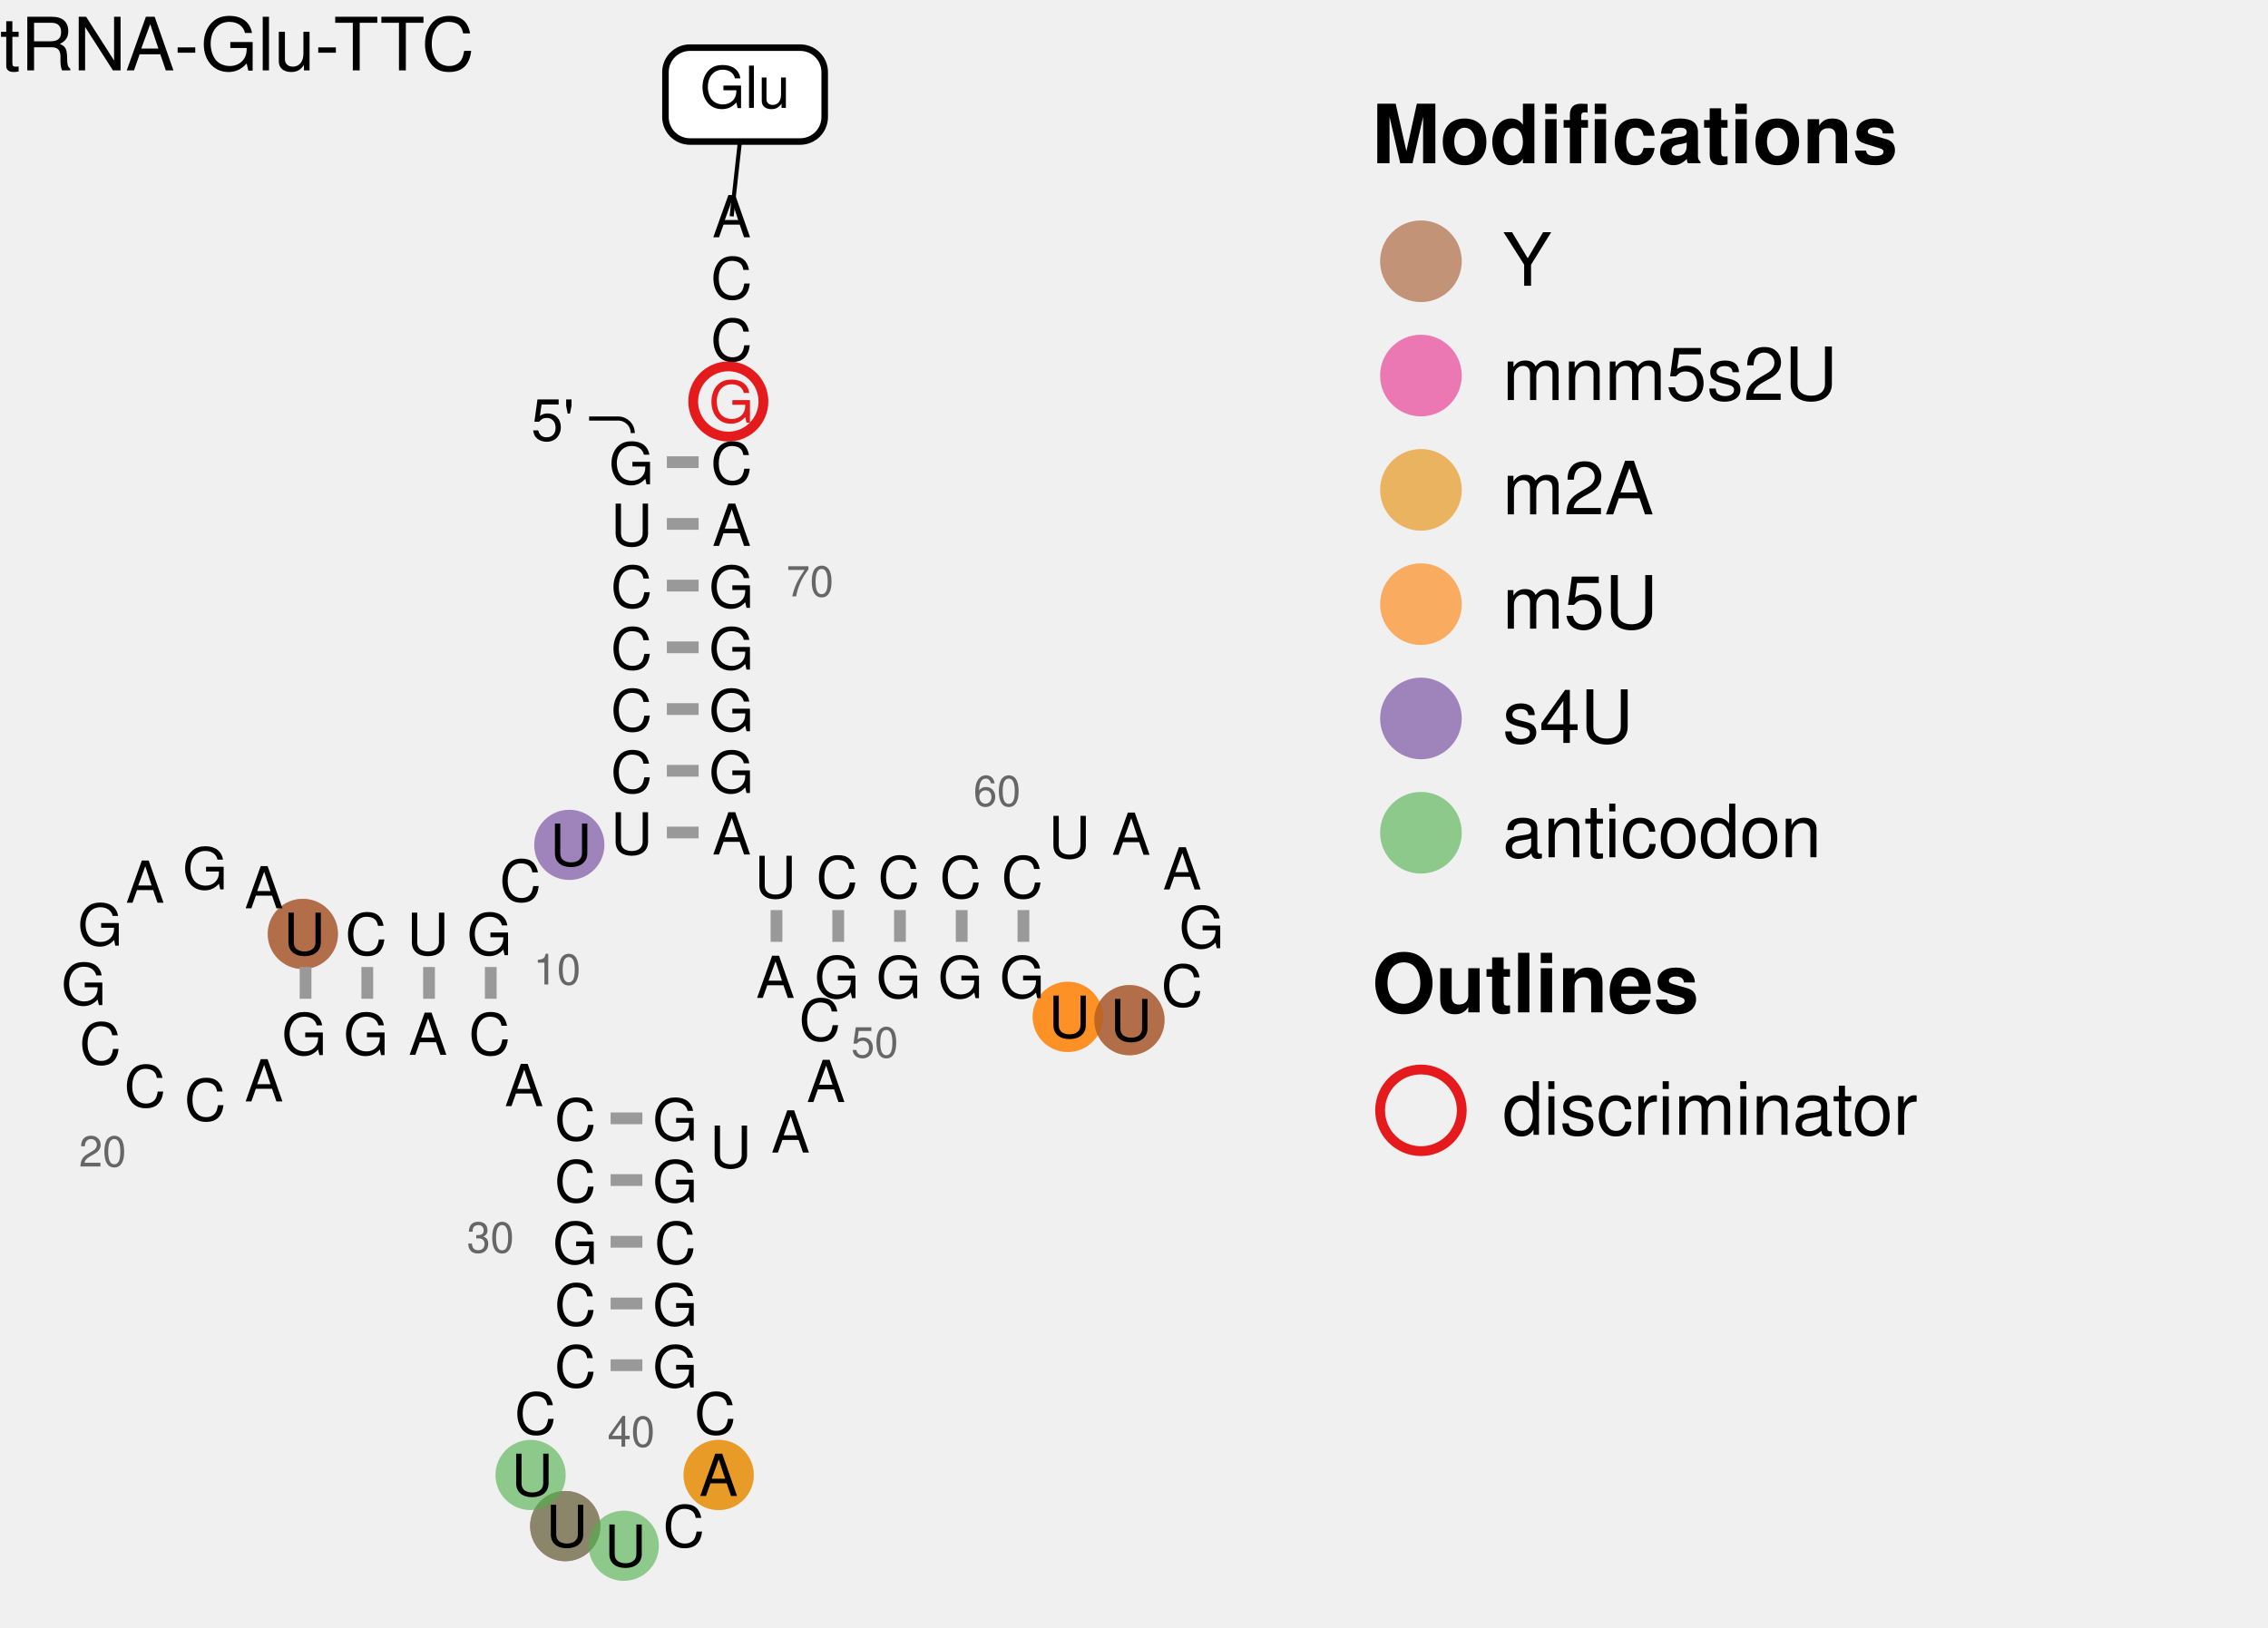
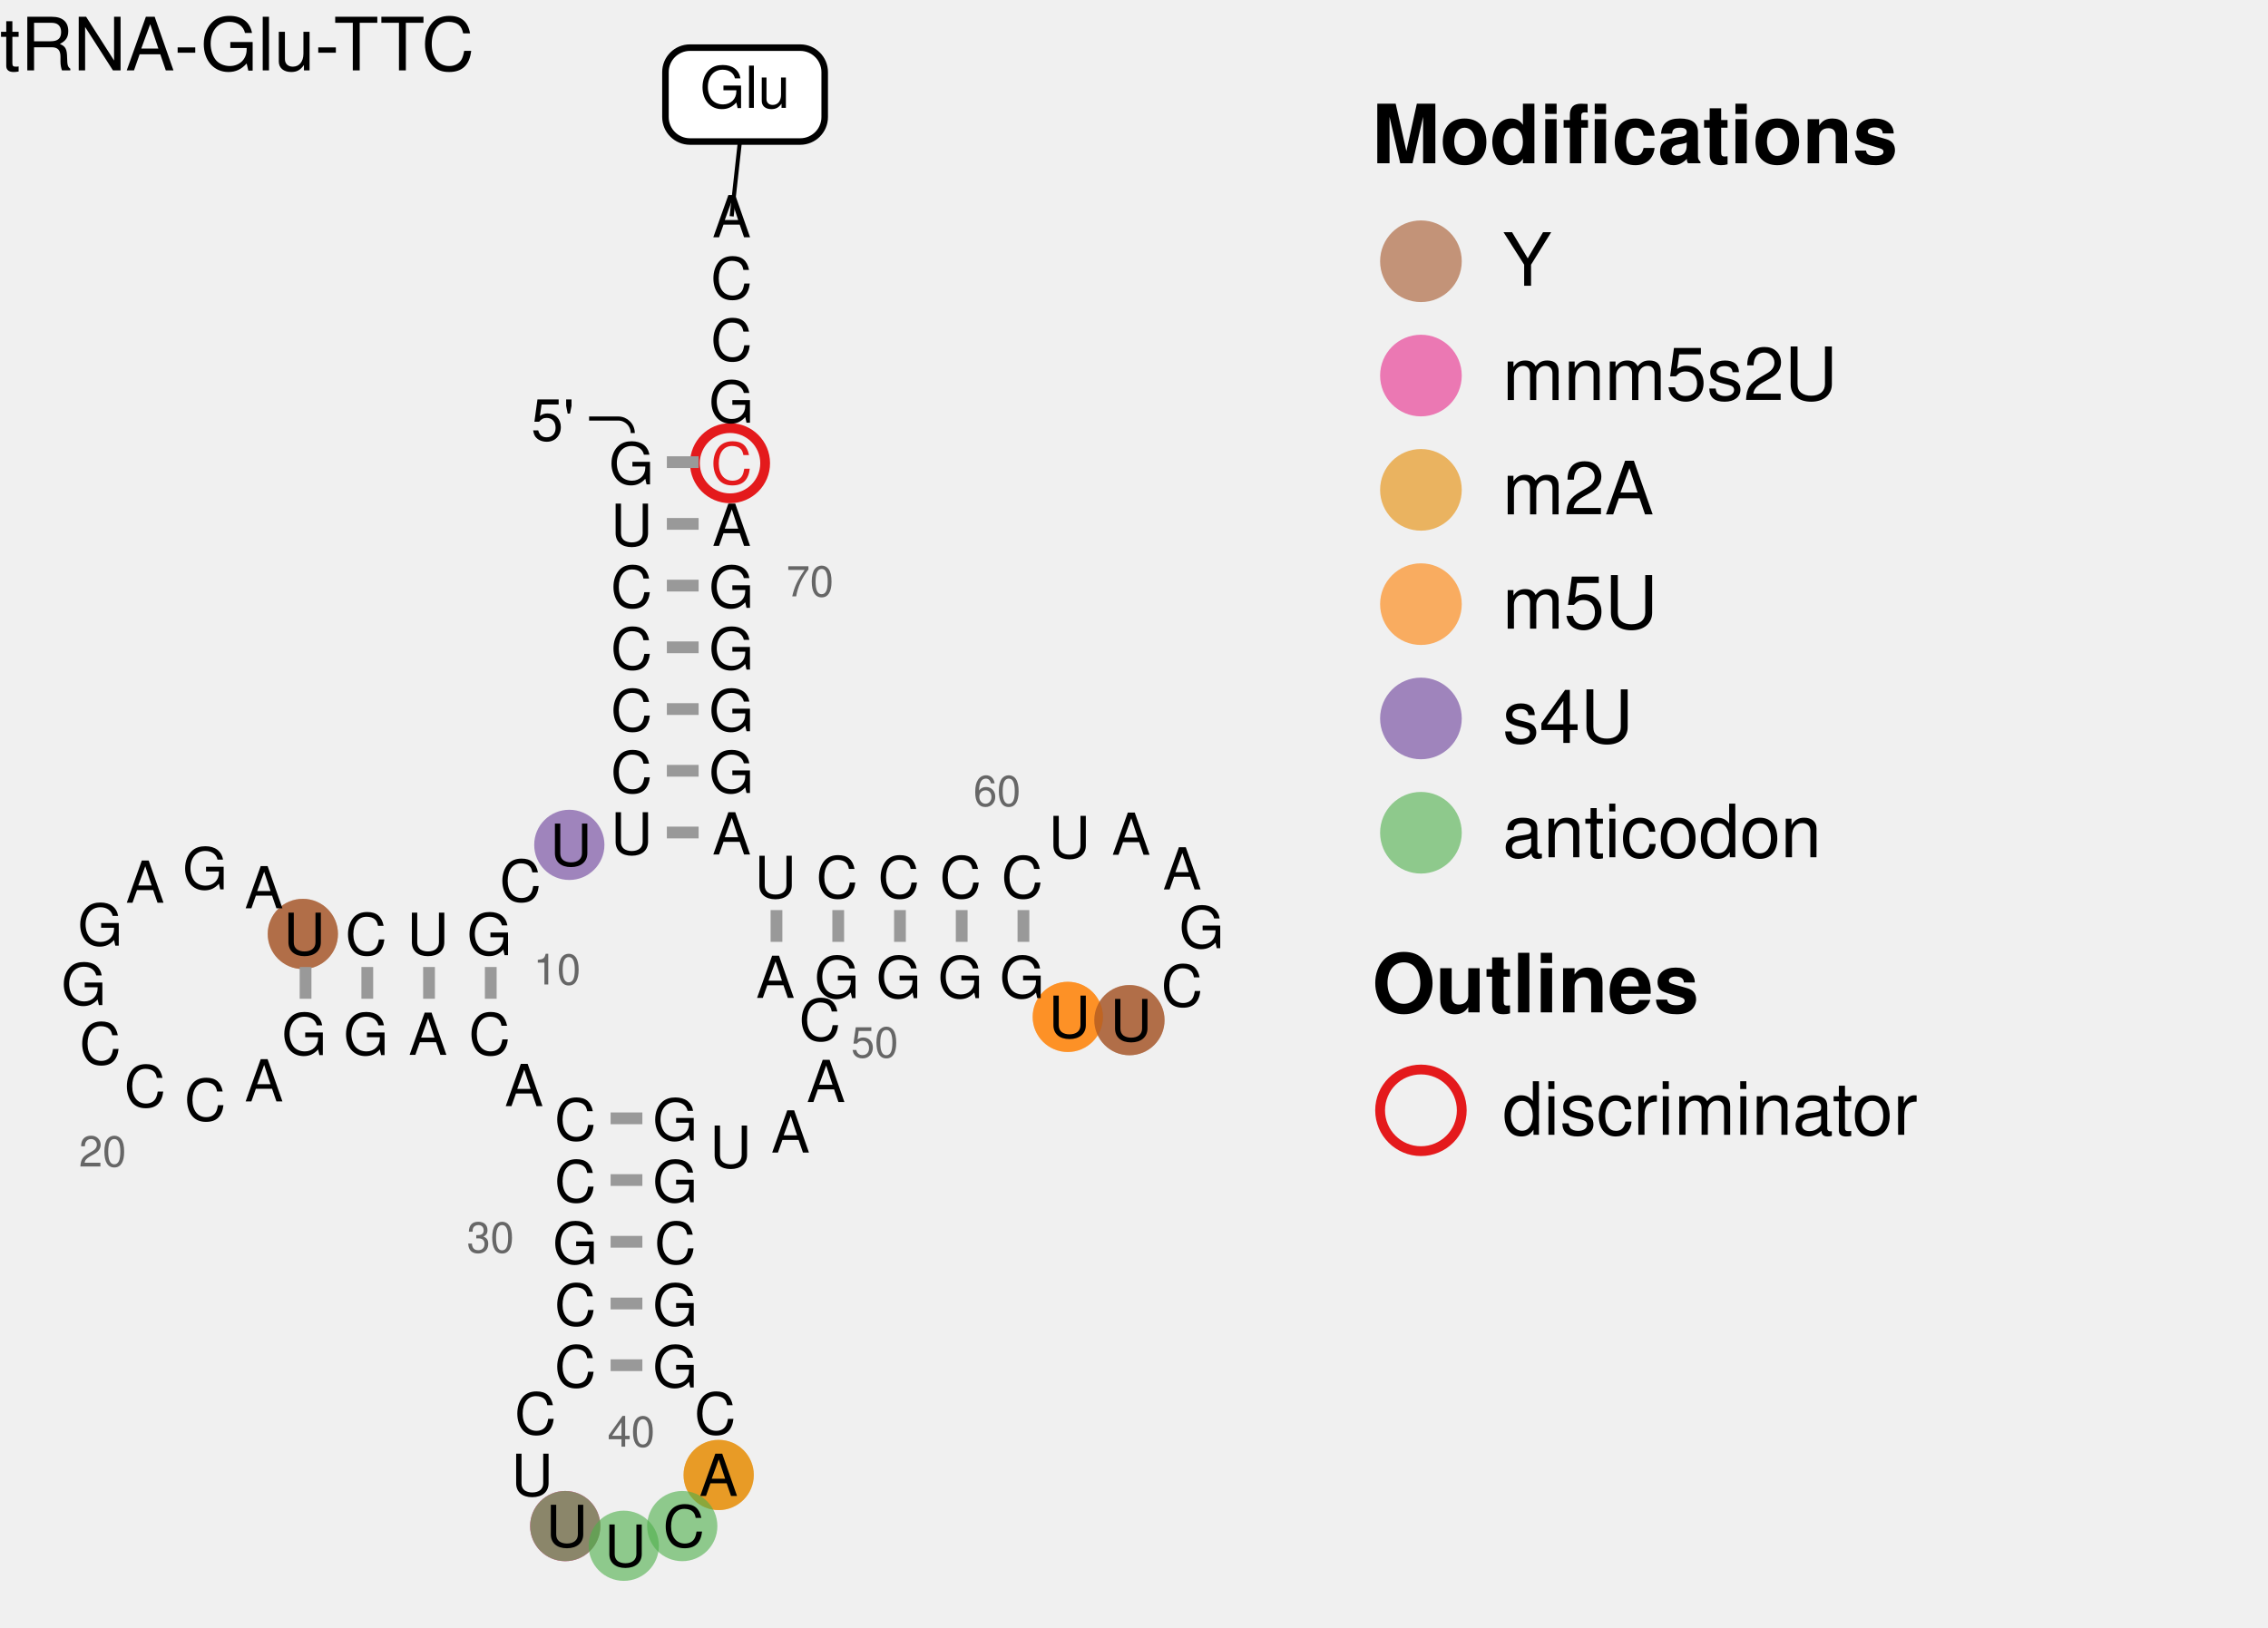
<svg xmlns="http://www.w3.org/2000/svg" version="1.0" id="svg2403" xml:space="preserve" viewBox="0 0 277.727 199.397">
  <g id="clover-modifications">
    <circle cx="37.085" cy="114.395" r="4.3" fill="#A65628" fill-opacity="0.6" stroke="none" />
    <circle cx="69.215" cy="186.925" r="4.3" fill="#E7298A" fill-opacity="0.6" stroke="none" />
    <circle cx="88.005" cy="180.665" r="4.3" fill="#E68A00" fill-opacity="0.6" stroke="none" />
    <circle cx="130.755" cy="124.555" r="4.3" fill="#FF7F00" fill-opacity="0.6" stroke="none" />
    <circle cx="138.305" cy="124.955" r="4.3" fill="#A65628" fill-opacity="0.6" stroke="none" />
    <circle cx="69.715" cy="103.485" r="4.3" fill="#6A3D9A" fill-opacity="0.6" stroke="none" />
    <circle cx="37.085" cy="114.395" r="4.3" fill="#A65628" fill-opacity="0.6" stroke="none" />
    <circle cx="69.215" cy="186.925" r="4.3" fill="#E7298A" fill-opacity="0.6" stroke="none" />
    <circle cx="88.005" cy="180.665" r="4.3" fill="#E68A00" fill-opacity="0.6" stroke="none" />
    <circle cx="130.755" cy="124.555" r="4.3" fill="#FF7F00" fill-opacity="0.6" stroke="none" />
    <circle cx="138.305" cy="124.955" r="4.3" fill="#A65628" fill-opacity="0.6" stroke="none" />
-     <circle cx="64.975" cy="180.665" r="4.3" fill="#4DAF4A" fill-opacity="0.6" stroke="none" />
    <circle cx="69.215" cy="186.925" r="4.3" fill="#4DAF4A" fill-opacity="0.6" stroke="none" />
    <circle cx="76.385" cy="189.335" r="4.3" fill="#4DAF4A" fill-opacity="0.6" stroke="none" />
+     <circle cx="83.545" cy="186.925" r="4.3" fill="#4DAF4A" fill-opacity="0.6" stroke="none" />
  </g>
  <g id="clover-outlines">
-     <circle cx="89.185" cy="49.175" r="4.3" fill="none" stroke="#E41A1C" stroke-width="1.2" />
+     <circle cx="89.395" cy="56.735" r="4.3" fill="none" stroke="#E41A1C" stroke-width="1.2" />
  </g>
  <text x="0" y="8.616" id="text1000">
    <tspan x="0" y="8.616" fill="#000000" font-variant="normal" font-weight="normal" font-style="normal" font-family="Helvetica, Arial, sans-serif" font-size="9" id="tspan1001">tRNA-Glu-TTC</tspan>
  </text>
  <path fill="none" stroke="#999999" stroke-width="1.44" stroke-linecap="butt" stroke-linejoin="miter" d="M 81.66 56.608 L 85.548 56.608 " />
  <path fill="none" stroke="#999999" stroke-width="1.44" stroke-linecap="butt" stroke-linejoin="miter" d="M 81.66 64.168 L 85.548 64.168 " />
  <path fill="none" stroke="#999999" stroke-width="1.44" stroke-linecap="butt" stroke-linejoin="miter" d="M 81.66 71.728 L 85.548 71.728 " />
  <path fill="none" stroke="#999999" stroke-width="1.44" stroke-linecap="butt" stroke-linejoin="miter" d="M 81.66 79.288 L 85.548 79.288 " />
  <path fill="none" stroke="#999999" stroke-width="1.44" stroke-linecap="butt" stroke-linejoin="miter" d="M 81.66 86.849 L 85.548 86.849 " />
  <path fill="none" stroke="#999999" stroke-width="1.44" stroke-linecap="butt" stroke-linejoin="miter" d="M 81.66 94.409 L 85.548 94.409 " />
  <path fill="none" stroke="#999999" stroke-width="1.44" stroke-linecap="butt" stroke-linejoin="miter" d="M 81.66 101.969 L 85.548 101.969 " />
  <path fill="none" stroke="#999999" stroke-width="1.44" stroke-linecap="butt" stroke-linejoin="miter" d="M 60.097 118.445 L 60.097 122.333 " />
  <path fill="none" stroke="#999999" stroke-width="1.44" stroke-linecap="butt" stroke-linejoin="miter" d="M 52.537 118.445 L 52.537 122.333 " />
  <path fill="none" stroke="#999999" stroke-width="1.44" stroke-linecap="butt" stroke-linejoin="miter" d="M 44.977 118.445 L 44.977 122.333 " />
  <path fill="none" stroke="#999999" stroke-width="1.44" stroke-linecap="butt" stroke-linejoin="miter" d="M 37.417 118.445 L 37.417 122.333 " />
  <path fill="none" stroke="#999999" stroke-width="1.44" stroke-linecap="butt" stroke-linejoin="miter" d="M 74.773 136.98 L 78.661 136.98 " />
  <path fill="none" stroke="#999999" stroke-width="1.44" stroke-linecap="butt" stroke-linejoin="miter" d="M 74.773 144.54 L 78.661 144.54 " />
  <path fill="none" stroke="#999999" stroke-width="1.44" stroke-linecap="butt" stroke-linejoin="miter" d="M 74.773 152.1 L 78.661 152.1 " />
  <path fill="none" stroke="#999999" stroke-width="1.44" stroke-linecap="butt" stroke-linejoin="miter" d="M 74.773 159.66 L 78.661 159.66 " />
  <path fill="none" stroke="#999999" stroke-width="1.44" stroke-linecap="butt" stroke-linejoin="miter" d="M 74.773 167.22 L 78.661 167.22 " />
  <path fill="none" stroke="#999999" stroke-width="1.44" stroke-linecap="butt" stroke-linejoin="miter" d="M 95.085 115.363 L 95.085 111.475 " />
  <path fill="none" stroke="#999999" stroke-width="1.44" stroke-linecap="butt" stroke-linejoin="miter" d="M 102.645 115.363 L 102.645 111.475 " />
  <path fill="none" stroke="#999999" stroke-width="1.44" stroke-linecap="butt" stroke-linejoin="miter" d="M 110.205 115.363 L 110.205 111.475 " />
  <path fill="none" stroke="#999999" stroke-width="1.44" stroke-linecap="butt" stroke-linejoin="miter" d="M 117.765 115.363 L 117.765 111.475 " />
  <path fill="none" stroke="#999999" stroke-width="1.44" stroke-linecap="butt" stroke-linejoin="miter" d="M 125.325 115.363 L 125.325 111.475 " />
  <text x="74.566" y="59.301" id="text1002">
    <tspan x="74.566" y="59.301" fill="#000000" font-variant="normal" font-weight="normal" font-style="normal" font-family="Helvetica, Arial, sans-serif" font-size="7.1" id="tspan1003">G</tspan>
  </text>
  <text x="74.776" y="66.861" id="text1004">
    <tspan x="74.776" y="66.861" fill="#000000" font-variant="normal" font-weight="normal" font-style="normal" font-family="Helvetica, Arial, sans-serif" font-size="7.1" id="tspan1005">U</tspan>
  </text>
  <text x="74.776" y="74.421" id="text1006">
    <tspan x="74.776" y="74.421" fill="#000000" font-variant="normal" font-weight="normal" font-style="normal" font-family="Helvetica, Arial, sans-serif" font-size="7.1" id="tspan1007">C</tspan>
  </text>
  <text x="74.776" y="81.981" id="text1008">
    <tspan x="74.776" y="81.981" fill="#000000" font-variant="normal" font-weight="normal" font-style="normal" font-family="Helvetica, Arial, sans-serif" font-size="7.1" id="tspan1009">C</tspan>
  </text>
  <text x="74.776" y="89.541" id="text1010">
    <tspan x="74.776" y="89.541" fill="#000000" font-variant="normal" font-weight="normal" font-style="normal" font-family="Helvetica, Arial, sans-serif" font-size="7.1" id="tspan1011">C</tspan>
  </text>
  <text x="74.776" y="97.101" id="text1012">
    <tspan x="74.776" y="97.101" fill="#000000" font-variant="normal" font-weight="normal" font-style="normal" font-family="Helvetica, Arial, sans-serif" font-size="7.1" id="tspan1013">C</tspan>
  </text>
  <text x="74.776" y="104.661" id="text1014">
    <tspan x="74.776" y="104.661" fill="#000000" font-variant="normal" font-weight="normal" font-style="normal" font-family="Helvetica, Arial, sans-serif" font-size="7.1" id="tspan1015">U</tspan>
  </text>
  <text x="67.345" y="106.051" id="text1016">
    <tspan x="67.345" y="106.051" fill="#000000" font-variant="normal" font-weight="normal" font-style="normal" font-family="Helvetica, Arial, sans-serif" font-size="7.1" id="tspan1017">U</tspan>
  </text>
  <text x="61.173" y="110.417" id="text1018">
    <tspan x="61.173" y="110.417" fill="#000000" font-variant="normal" font-weight="normal" font-style="normal" font-family="Helvetica, Arial, sans-serif" font-size="7.1" id="tspan1019">C</tspan>
  </text>
  <text x="57.179" y="116.962" id="text1020">
    <tspan x="57.179" y="116.962" fill="#000000" font-variant="normal" font-weight="normal" font-style="normal" font-family="Helvetica, Arial, sans-serif" font-size="7.1" id="tspan1021">G</tspan>
  </text>
  <text x="49.829" y="116.962" id="text1022">
    <tspan x="49.829" y="116.962" fill="#000000" font-variant="normal" font-weight="normal" font-style="normal" font-family="Helvetica, Arial, sans-serif" font-size="7.1" id="tspan1023">U</tspan>
  </text>
  <text x="42.269" y="116.962" id="text1024">
    <tspan x="42.269" y="116.962" fill="#000000" font-variant="normal" font-weight="normal" font-style="normal" font-family="Helvetica, Arial, sans-serif" font-size="7.1" id="tspan1025">C</tspan>
  </text>
  <text x="34.709" y="116.962" id="text1026">
    <tspan x="34.709" y="116.962" fill="#000000" font-variant="normal" font-weight="normal" font-style="normal" font-family="Helvetica, Arial, sans-serif" font-size="7.1" id="tspan1027">U</tspan>
  </text>
  <text x="29.957" y="111.255" id="text1028">
    <tspan x="29.957" y="111.255" fill="#000000" font-variant="normal" font-weight="normal" font-style="normal" font-family="Helvetica, Arial, sans-serif" font-size="7.1" id="tspan1029">A</tspan>
  </text>
  <text x="22.355" y="108.904" id="text1030">
    <tspan x="22.355" y="108.904" fill="#000000" font-variant="normal" font-weight="normal" font-style="normal" font-family="Helvetica, Arial, sans-serif" font-size="7.1" id="tspan1031">G</tspan>
  </text>
  <text x="15.399" y="110.575" id="text1032">
    <tspan x="15.399" y="110.575" fill="#000000" font-variant="normal" font-weight="normal" font-style="normal" font-family="Helvetica, Arial, sans-serif" font-size="7.1" id="tspan1033">A</tspan>
  </text>
  <text x="9.513" y="115.795" id="text1034">
    <tspan x="9.513" y="115.795" fill="#000000" font-variant="normal" font-weight="normal" font-style="normal" font-family="Helvetica, Arial, sans-serif" font-size="7.1" id="tspan1035">G</tspan>
  </text>
  <text x="7.5" y="123.082" id="text1036">
    <tspan x="7.5" y="123.082" fill="#000000" font-variant="normal" font-weight="normal" font-style="normal" font-family="Helvetica, Arial, sans-serif" font-size="7.1" id="tspan1037">G</tspan>
  </text>
  <text x="9.723" y="130.369" id="text1038">
    <tspan x="9.723" y="130.369" fill="#000000" font-variant="normal" font-weight="normal" font-style="normal" font-family="Helvetica, Arial, sans-serif" font-size="7.1" id="tspan1039">C</tspan>
  </text>
  <text x="15.192" y="135.588" id="text1040">
    <tspan x="15.192" y="135.588" fill="#000000" font-variant="normal" font-weight="normal" font-style="normal" font-family="Helvetica, Arial, sans-serif" font-size="7.1" id="tspan1041">C</tspan>
  </text>
  <text x="22.565" y="137.259" id="text1042">
    <tspan x="22.565" y="137.259" fill="#000000" font-variant="normal" font-weight="normal" font-style="normal" font-family="Helvetica, Arial, sans-serif" font-size="7.1" id="tspan1043">C</tspan>
  </text>
  <text x="29.957" y="134.908" id="text1044">
    <tspan x="29.957" y="134.908" fill="#000000" font-variant="normal" font-weight="normal" font-style="normal" font-family="Helvetica, Arial, sans-serif" font-size="7.1" id="tspan1045">A</tspan>
  </text>
  <text x="34.499" y="129.202" id="text1046">
    <tspan x="34.499" y="129.202" fill="#000000" font-variant="normal" font-weight="normal" font-style="normal" font-family="Helvetica, Arial, sans-serif" font-size="7.1" id="tspan1047">G</tspan>
  </text>
  <text x="42.059" y="129.202" id="text1048">
    <tspan x="42.059" y="129.202" fill="#000000" font-variant="normal" font-weight="normal" font-style="normal" font-family="Helvetica, Arial, sans-serif" font-size="7.1" id="tspan1049">G</tspan>
  </text>
  <text x="50.035" y="129.202" id="text1050">
    <tspan x="50.035" y="129.202" fill="#000000" font-variant="normal" font-weight="normal" font-style="normal" font-family="Helvetica, Arial, sans-serif" font-size="7.1" id="tspan1051">A</tspan>
  </text>
  <text x="57.389" y="129.202" id="text1052">
    <tspan x="57.389" y="129.202" fill="#000000" font-variant="normal" font-weight="normal" font-style="normal" font-family="Helvetica, Arial, sans-serif" font-size="7.1" id="tspan1053">C</tspan>
  </text>
  <text x="61.803" y="135.483" id="text1054">
    <tspan x="61.803" y="135.483" fill="#000000" font-variant="normal" font-weight="normal" font-style="normal" font-family="Helvetica, Arial, sans-serif" font-size="7.1" id="tspan1055">A</tspan>
  </text>
  <text x="67.889" y="139.673" id="text1056">
    <tspan x="67.889" y="139.673" fill="#000000" font-variant="normal" font-weight="normal" font-style="normal" font-family="Helvetica, Arial, sans-serif" font-size="7.1" id="tspan1057">C</tspan>
  </text>
  <text x="67.889" y="147.233" id="text1058">
    <tspan x="67.889" y="147.233" fill="#000000" font-variant="normal" font-weight="normal" font-style="normal" font-family="Helvetica, Arial, sans-serif" font-size="7.1" id="tspan1059">C</tspan>
  </text>
  <text x="67.679" y="154.793" id="text1060">
    <tspan x="67.679" y="154.793" fill="#000000" font-variant="normal" font-weight="normal" font-style="normal" font-family="Helvetica, Arial, sans-serif" font-size="7.1" id="tspan1061">G</tspan>
  </text>
  <text x="67.889" y="162.353" id="text1062">
    <tspan x="67.889" y="162.353" fill="#000000" font-variant="normal" font-weight="normal" font-style="normal" font-family="Helvetica, Arial, sans-serif" font-size="7.1" id="tspan1063">C</tspan>
  </text>
  <text x="67.889" y="169.913" id="text1064">
    <tspan x="67.889" y="169.913" fill="#000000" font-variant="normal" font-weight="normal" font-style="normal" font-family="Helvetica, Arial, sans-serif" font-size="7.1" id="tspan1065">C</tspan>
  </text>
  <text x="63.002" y="175.68" id="text1066">
    <tspan x="63.002" y="175.68" fill="#000000" font-variant="normal" font-weight="normal" font-style="normal" font-family="Helvetica, Arial, sans-serif" font-size="7.1" id="tspan1067">C</tspan>
  </text>
  <text x="62.599" y="183.23" id="text1068">
    <tspan x="62.599" y="183.23" fill="#000000" font-variant="normal" font-weight="normal" font-style="normal" font-family="Helvetica, Arial, sans-serif" font-size="7.1" id="tspan1069">U</tspan>
  </text>
  <text x="66.845" y="189.485" id="text1070">
    <tspan x="66.845" y="189.485" fill="#000000" font-variant="normal" font-weight="normal" font-style="normal" font-family="Helvetica, Arial, sans-serif" font-size="7.1" id="tspan1071">U</tspan>
  </text>
  <text x="74.009" y="191.897" id="text1072">
    <tspan x="74.009" y="191.897" fill="#000000" font-variant="normal" font-weight="normal" font-style="normal" font-family="Helvetica, Arial, sans-serif" font-size="7.1" id="tspan1073">U</tspan>
  </text>
  <text x="81.174" y="189.485" id="text1074">
    <tspan x="81.174" y="189.485" fill="#000000" font-variant="normal" font-weight="normal" font-style="normal" font-family="Helvetica, Arial, sans-serif" font-size="7.1" id="tspan1075">C</tspan>
  </text>
  <text x="85.626" y="183.23" id="text1076">
    <tspan x="85.626" y="183.23" fill="#000000" font-variant="normal" font-weight="normal" font-style="normal" font-family="Helvetica, Arial, sans-serif" font-size="7.1" id="tspan1077">A</tspan>
  </text>
  <text x="85.017" y="175.68" id="text1078">
    <tspan x="85.017" y="175.68" fill="#000000" font-variant="normal" font-weight="normal" font-style="normal" font-family="Helvetica, Arial, sans-serif" font-size="7.1" id="tspan1079">C</tspan>
  </text>
  <text x="79.919" y="169.913" id="text1080">
    <tspan x="79.919" y="169.913" fill="#000000" font-variant="normal" font-weight="normal" font-style="normal" font-family="Helvetica, Arial, sans-serif" font-size="7.1" id="tspan1081">G</tspan>
  </text>
  <text x="79.919" y="162.353" id="text1082">
    <tspan x="79.919" y="162.353" fill="#000000" font-variant="normal" font-weight="normal" font-style="normal" font-family="Helvetica, Arial, sans-serif" font-size="7.1" id="tspan1083">G</tspan>
  </text>
  <text x="80.129" y="154.793" id="text1084">
    <tspan x="80.129" y="154.793" fill="#000000" font-variant="normal" font-weight="normal" font-style="normal" font-family="Helvetica, Arial, sans-serif" font-size="7.1" id="tspan1085">C</tspan>
  </text>
  <text x="79.919" y="147.233" id="text1086">
    <tspan x="79.919" y="147.233" fill="#000000" font-variant="normal" font-weight="normal" font-style="normal" font-family="Helvetica, Arial, sans-serif" font-size="7.1" id="tspan1087">G</tspan>
  </text>
  <text x="79.919" y="139.673" id="text1088">
    <tspan x="79.919" y="139.673" fill="#000000" font-variant="normal" font-weight="normal" font-style="normal" font-family="Helvetica, Arial, sans-serif" font-size="7.1" id="tspan1089">G</tspan>
  </text>
  <text x="86.901" y="143.034" id="text1090">
    <tspan x="86.901" y="143.034" fill="#000000" font-variant="normal" font-weight="normal" font-style="normal" font-family="Helvetica, Arial, sans-serif" font-size="7.1" id="tspan1091">U</tspan>
  </text>
  <text x="94.434" y="141.171" id="text1092">
    <tspan x="94.434" y="141.171" fill="#000000" font-variant="normal" font-weight="normal" font-style="normal" font-family="Helvetica, Arial, sans-serif" font-size="7.1" id="tspan1093">A</tspan>
  </text>
  <text x="98.779" y="134.984" id="text1094">
    <tspan x="98.779" y="134.984" fill="#000000" font-variant="normal" font-weight="normal" font-style="normal" font-family="Helvetica, Arial, sans-serif" font-size="7.1" id="tspan1095">A</tspan>
  </text>
  <text x="97.837" y="127.46" id="text1096">
    <tspan x="97.837" y="127.46" fill="#000000" font-variant="normal" font-weight="normal" font-style="normal" font-family="Helvetica, Arial, sans-serif" font-size="7.1" id="tspan1097">C</tspan>
  </text>
  <text x="92.583" y="122.231" id="text1098">
    <tspan x="92.583" y="122.231" fill="#000000" font-variant="normal" font-weight="normal" font-style="normal" font-family="Helvetica, Arial, sans-serif" font-size="7.1" id="tspan1099">A</tspan>
  </text>
  <text x="99.727" y="122.231" id="text1100">
    <tspan x="99.727" y="122.231" fill="#000000" font-variant="normal" font-weight="normal" font-style="normal" font-family="Helvetica, Arial, sans-serif" font-size="7.1" id="tspan1101">G</tspan>
  </text>
  <text x="107.287" y="122.231" id="text1102">
    <tspan x="107.287" y="122.231" fill="#000000" font-variant="normal" font-weight="normal" font-style="normal" font-family="Helvetica, Arial, sans-serif" font-size="7.1" id="tspan1103">G</tspan>
  </text>
  <text x="114.847" y="122.231" id="text1104">
    <tspan x="114.847" y="122.231" fill="#000000" font-variant="normal" font-weight="normal" font-style="normal" font-family="Helvetica, Arial, sans-serif" font-size="7.1" id="tspan1105">G</tspan>
  </text>
  <text x="122.407" y="122.231" id="text1106">
    <tspan x="122.407" y="122.231" fill="#000000" font-variant="normal" font-weight="normal" font-style="normal" font-family="Helvetica, Arial, sans-serif" font-size="7.1" id="tspan1107">G</tspan>
  </text>
  <text x="128.385" y="127.119" id="text1108">
    <tspan x="128.385" y="127.119" fill="#000000" font-variant="normal" font-weight="normal" font-style="normal" font-family="Helvetica, Arial, sans-serif" font-size="7.1" id="tspan1109">U</tspan>
  </text>
  <text x="135.934" y="127.522" id="text1110">
    <tspan x="135.934" y="127.522" fill="#000000" font-variant="normal" font-weight="normal" font-style="normal" font-family="Helvetica, Arial, sans-serif" font-size="7.1" id="tspan1111">U</tspan>
  </text>
  <text x="142.189" y="123.276" id="text1112">
    <tspan x="142.189" y="123.276" fill="#000000" font-variant="normal" font-weight="normal" font-style="normal" font-family="Helvetica, Arial, sans-serif" font-size="7.1" id="tspan1113">C</tspan>
  </text>
  <text x="144.392" y="116.111" id="text1114">
    <tspan x="144.392" y="116.111" fill="#000000" font-variant="normal" font-weight="normal" font-style="normal" font-family="Helvetica, Arial, sans-serif" font-size="7.1" id="tspan1115">G</tspan>
  </text>
  <text x="142.396" y="108.947" id="text1116">
    <tspan x="142.396" y="108.947" fill="#000000" font-variant="normal" font-weight="normal" font-style="normal" font-family="Helvetica, Arial, sans-serif" font-size="7.1" id="tspan1117">A</tspan>
  </text>
  <text x="136.14" y="104.701" id="text1118">
    <tspan x="136.14" y="104.701" fill="#000000" font-variant="normal" font-weight="normal" font-style="normal" font-family="Helvetica, Arial, sans-serif" font-size="7.1" id="tspan1119">A</tspan>
  </text>
  <text x="128.385" y="105.104" id="text1120">
    <tspan x="128.385" y="105.104" fill="#000000" font-variant="normal" font-weight="normal" font-style="normal" font-family="Helvetica, Arial, sans-serif" font-size="7.1" id="tspan1121">U</tspan>
  </text>
  <text x="122.617" y="109.991" id="text1122">
    <tspan x="122.617" y="109.991" fill="#000000" font-variant="normal" font-weight="normal" font-style="normal" font-family="Helvetica, Arial, sans-serif" font-size="7.1" id="tspan1123">C</tspan>
  </text>
  <text x="115.057" y="109.991" id="text1124">
    <tspan x="115.057" y="109.991" fill="#000000" font-variant="normal" font-weight="normal" font-style="normal" font-family="Helvetica, Arial, sans-serif" font-size="7.1" id="tspan1125">C</tspan>
  </text>
  <text x="107.497" y="109.991" id="text1126">
    <tspan x="107.497" y="109.991" fill="#000000" font-variant="normal" font-weight="normal" font-style="normal" font-family="Helvetica, Arial, sans-serif" font-size="7.1" id="tspan1127">C</tspan>
  </text>
  <text x="99.937" y="109.991" id="text1128">
    <tspan x="99.937" y="109.991" fill="#000000" font-variant="normal" font-weight="normal" font-style="normal" font-family="Helvetica, Arial, sans-serif" font-size="7.1" id="tspan1129">C</tspan>
  </text>
  <text x="92.377" y="109.991" id="text1130">
    <tspan x="92.377" y="109.991" fill="#000000" font-variant="normal" font-weight="normal" font-style="normal" font-family="Helvetica, Arial, sans-serif" font-size="7.1" id="tspan1131">U</tspan>
  </text>
  <text x="87.222" y="104.661" id="text1132">
    <tspan x="87.222" y="104.661" fill="#000000" font-variant="normal" font-weight="normal" font-style="normal" font-family="Helvetica, Arial, sans-serif" font-size="7.1" id="tspan1133">A</tspan>
  </text>
  <text x="86.806" y="97.101" id="text1134">
    <tspan x="86.806" y="97.101" fill="#000000" font-variant="normal" font-weight="normal" font-style="normal" font-family="Helvetica, Arial, sans-serif" font-size="7.1" id="tspan1135">G</tspan>
  </text>
  <text x="86.806" y="89.541" id="text1136">
    <tspan x="86.806" y="89.541" fill="#000000" font-variant="normal" font-weight="normal" font-style="normal" font-family="Helvetica, Arial, sans-serif" font-size="7.1" id="tspan1137">G</tspan>
  </text>
  <text x="86.806" y="81.981" id="text1138">
    <tspan x="86.806" y="81.981" fill="#000000" font-variant="normal" font-weight="normal" font-style="normal" font-family="Helvetica, Arial, sans-serif" font-size="7.1" id="tspan1139">G</tspan>
  </text>
  <text x="86.806" y="74.421" id="text1140">
    <tspan x="86.806" y="74.421" fill="#000000" font-variant="normal" font-weight="normal" font-style="normal" font-family="Helvetica, Arial, sans-serif" font-size="7.1" id="tspan1141">G</tspan>
  </text>
  <text x="87.222" y="66.861" id="text1142">
    <tspan x="87.222" y="66.861" fill="#000000" font-variant="normal" font-weight="normal" font-style="normal" font-family="Helvetica, Arial, sans-serif" font-size="7.1" id="tspan1143">A</tspan>
  </text>
  <text x="87.016" y="59.301" id="text1144">
-     <tspan x="87.016" y="59.301" fill="#000000" font-variant="normal" font-weight="normal" font-style="normal" font-family="Helvetica, Arial, sans-serif" font-size="7.1" id="tspan1145">C</tspan>
+     <tspan x="87.016" y="59.301" fill="#E41A1C" font-variant="normal" font-weight="normal" font-style="normal" font-family="Helvetica, Arial, sans-serif" font-size="7.1" id="tspan1145">C</tspan>
  </text>
  <text x="86.806" y="51.741" id="text1146">
-     <tspan x="86.806" y="51.741" fill="#E41A1C" font-variant="normal" font-weight="normal" font-style="normal" font-family="Helvetica, Arial, sans-serif" font-size="7.1" id="tspan1147">G</tspan>
+     <tspan x="86.806" y="51.741" fill="#000000" font-variant="normal" font-weight="normal" font-style="normal" font-family="Helvetica, Arial, sans-serif" font-size="7.1" id="tspan1147">G</tspan>
  </text>
  <text x="87.016" y="44.181" id="text1148">
    <tspan x="87.016" y="44.181" fill="#000000" font-variant="normal" font-weight="normal" font-style="normal" font-family="Helvetica, Arial, sans-serif" font-size="7.1" id="tspan1149">C</tspan>
  </text>
  <text x="87.016" y="36.621" id="text1150">
    <tspan x="87.016" y="36.621" fill="#000000" font-variant="normal" font-weight="normal" font-style="normal" font-family="Helvetica, Arial, sans-serif" font-size="7.1" id="tspan1151">C</tspan>
  </text>
  <text x="87.222" y="29.061" id="text1152">
    <tspan x="87.222" y="29.061" fill="#000000" font-variant="normal" font-weight="normal" font-style="normal" font-family="Helvetica, Arial, sans-serif" font-size="7.1" id="tspan1153">A</tspan>
  </text>
  <text x="87.222" y="21.501" id="text1154" display="none">
    <tspan x="87.222" y="21.501" fill="#000000" font-variant="normal" font-weight="normal" font-style="normal" font-family="Helvetica, Arial, sans-serif" font-size="7.1" id="tspan1155">A</tspan>
  </text>
  <path fill="none" stroke="#000000" stroke-width="0.5" stroke-linecap="butt" stroke-linejoin="miter" d="M 77.484 53.045 A 1.782,1.782 270 0,0 75.702,51.263L 72.138 51.263 " />
  <text x="65.035" y="53.955" id="text1156">
    <tspan x="65.035" y="53.955" fill="#000000" font-variant="normal" font-weight="normal" font-style="normal" font-family="Helvetica, Arial, sans-serif" font-size="7.1" id="tspan1157">5'</tspan>
  </text>
  <g id="clover-end-labels">
    <line x1="89.595" y1="26.495" x2="91.238" y2="11.585" stroke="black" stroke-width="0.5" />
    <rect x="81.488" y="5.835" width="19.5" height="11.5" rx="3" ry="3" fill="white" stroke="black" stroke-width="0.8" />
    <text x="91.238" y="11.585" font-size="7.1" font-family="Helvetica, Arial, sans-serif" text-anchor="middle" dominant-baseline="central" fill="black">Glu</text>
  </g>
  <g id="clover-position-markers">
    <text x="68.215" y="119.395" font-size="5.2" font-family="Helvetica, Arial, sans-serif" text-anchor="middle" dominant-baseline="central" fill="#666666">10</text>
    <text x="12.565" y="141.685" font-size="5.2" font-family="Helvetica, Arial, sans-serif" text-anchor="middle" dominant-baseline="central" fill="#666666">20</text>
    <text x="60.055" y="152.225" font-size="5.2" font-family="Helvetica, Arial, sans-serif" text-anchor="middle" dominant-baseline="central" fill="#666666">30</text>
    <text x="77.295" y="176.005" font-size="5.2" font-family="Helvetica, Arial, sans-serif" text-anchor="middle" dominant-baseline="central" fill="#666666">40</text>
    <text x="107.105" y="128.325" font-size="5.2" font-family="Helvetica, Arial, sans-serif" text-anchor="middle" dominant-baseline="central" fill="#666666">50</text>
    <text x="122.095" y="97.535" font-size="5.2" font-family="Helvetica, Arial, sans-serif" text-anchor="middle" dominant-baseline="central" fill="#666666">60</text>
    <text x="99.185" y="71.855" font-size="5.2" font-family="Helvetica, Arial, sans-serif" text-anchor="middle" dominant-baseline="central" fill="#666666">70</text>
  </g>
  <g id="clover-legend" transform="translate(168, 20)">
    <text x="0" y="0" font-size="10" font-weight="bold" font-family="Helvetica, Arial, sans-serif">Modifications</text>
    <circle cx="6" cy="12" r="5" fill="#A65628" fill-opacity="0.6" />
    <text x="16" y="15" font-size="9" font-family="Helvetica, Arial, sans-serif">Y</text>
    <circle cx="6" cy="26" r="5" fill="#E7298A" fill-opacity="0.6" />
    <text x="16" y="29" font-size="9" font-family="Helvetica, Arial, sans-serif">mnm5s2U</text>
    <circle cx="6" cy="40" r="5" fill="#E68A00" fill-opacity="0.6" />
    <text x="16" y="43" font-size="9" font-family="Helvetica, Arial, sans-serif">m2A</text>
    <circle cx="6" cy="54" r="5" fill="#FF7F00" fill-opacity="0.6" />
    <text x="16" y="57" font-size="9" font-family="Helvetica, Arial, sans-serif">m5U</text>
    <circle cx="6" cy="68" r="5" fill="#6A3D9A" fill-opacity="0.6" />
    <text x="16" y="71" font-size="9" font-family="Helvetica, Arial, sans-serif">s4U</text>
    <circle cx="6" cy="82" r="5" fill="#4DAF4A" fill-opacity="0.6" />
    <text x="16" y="85" font-size="9" font-family="Helvetica, Arial, sans-serif">anticodon</text>
    <text x="0" y="104" font-size="10" font-weight="bold" font-family="Helvetica, Arial, sans-serif">Outlines</text>
    <circle cx="6" cy="116" r="5" fill="none" stroke="#E41A1C" stroke-width="1.2" />
    <text x="16" y="119" font-size="9" font-family="Helvetica, Arial, sans-serif">discriminator</text>
  </g>
</svg>
